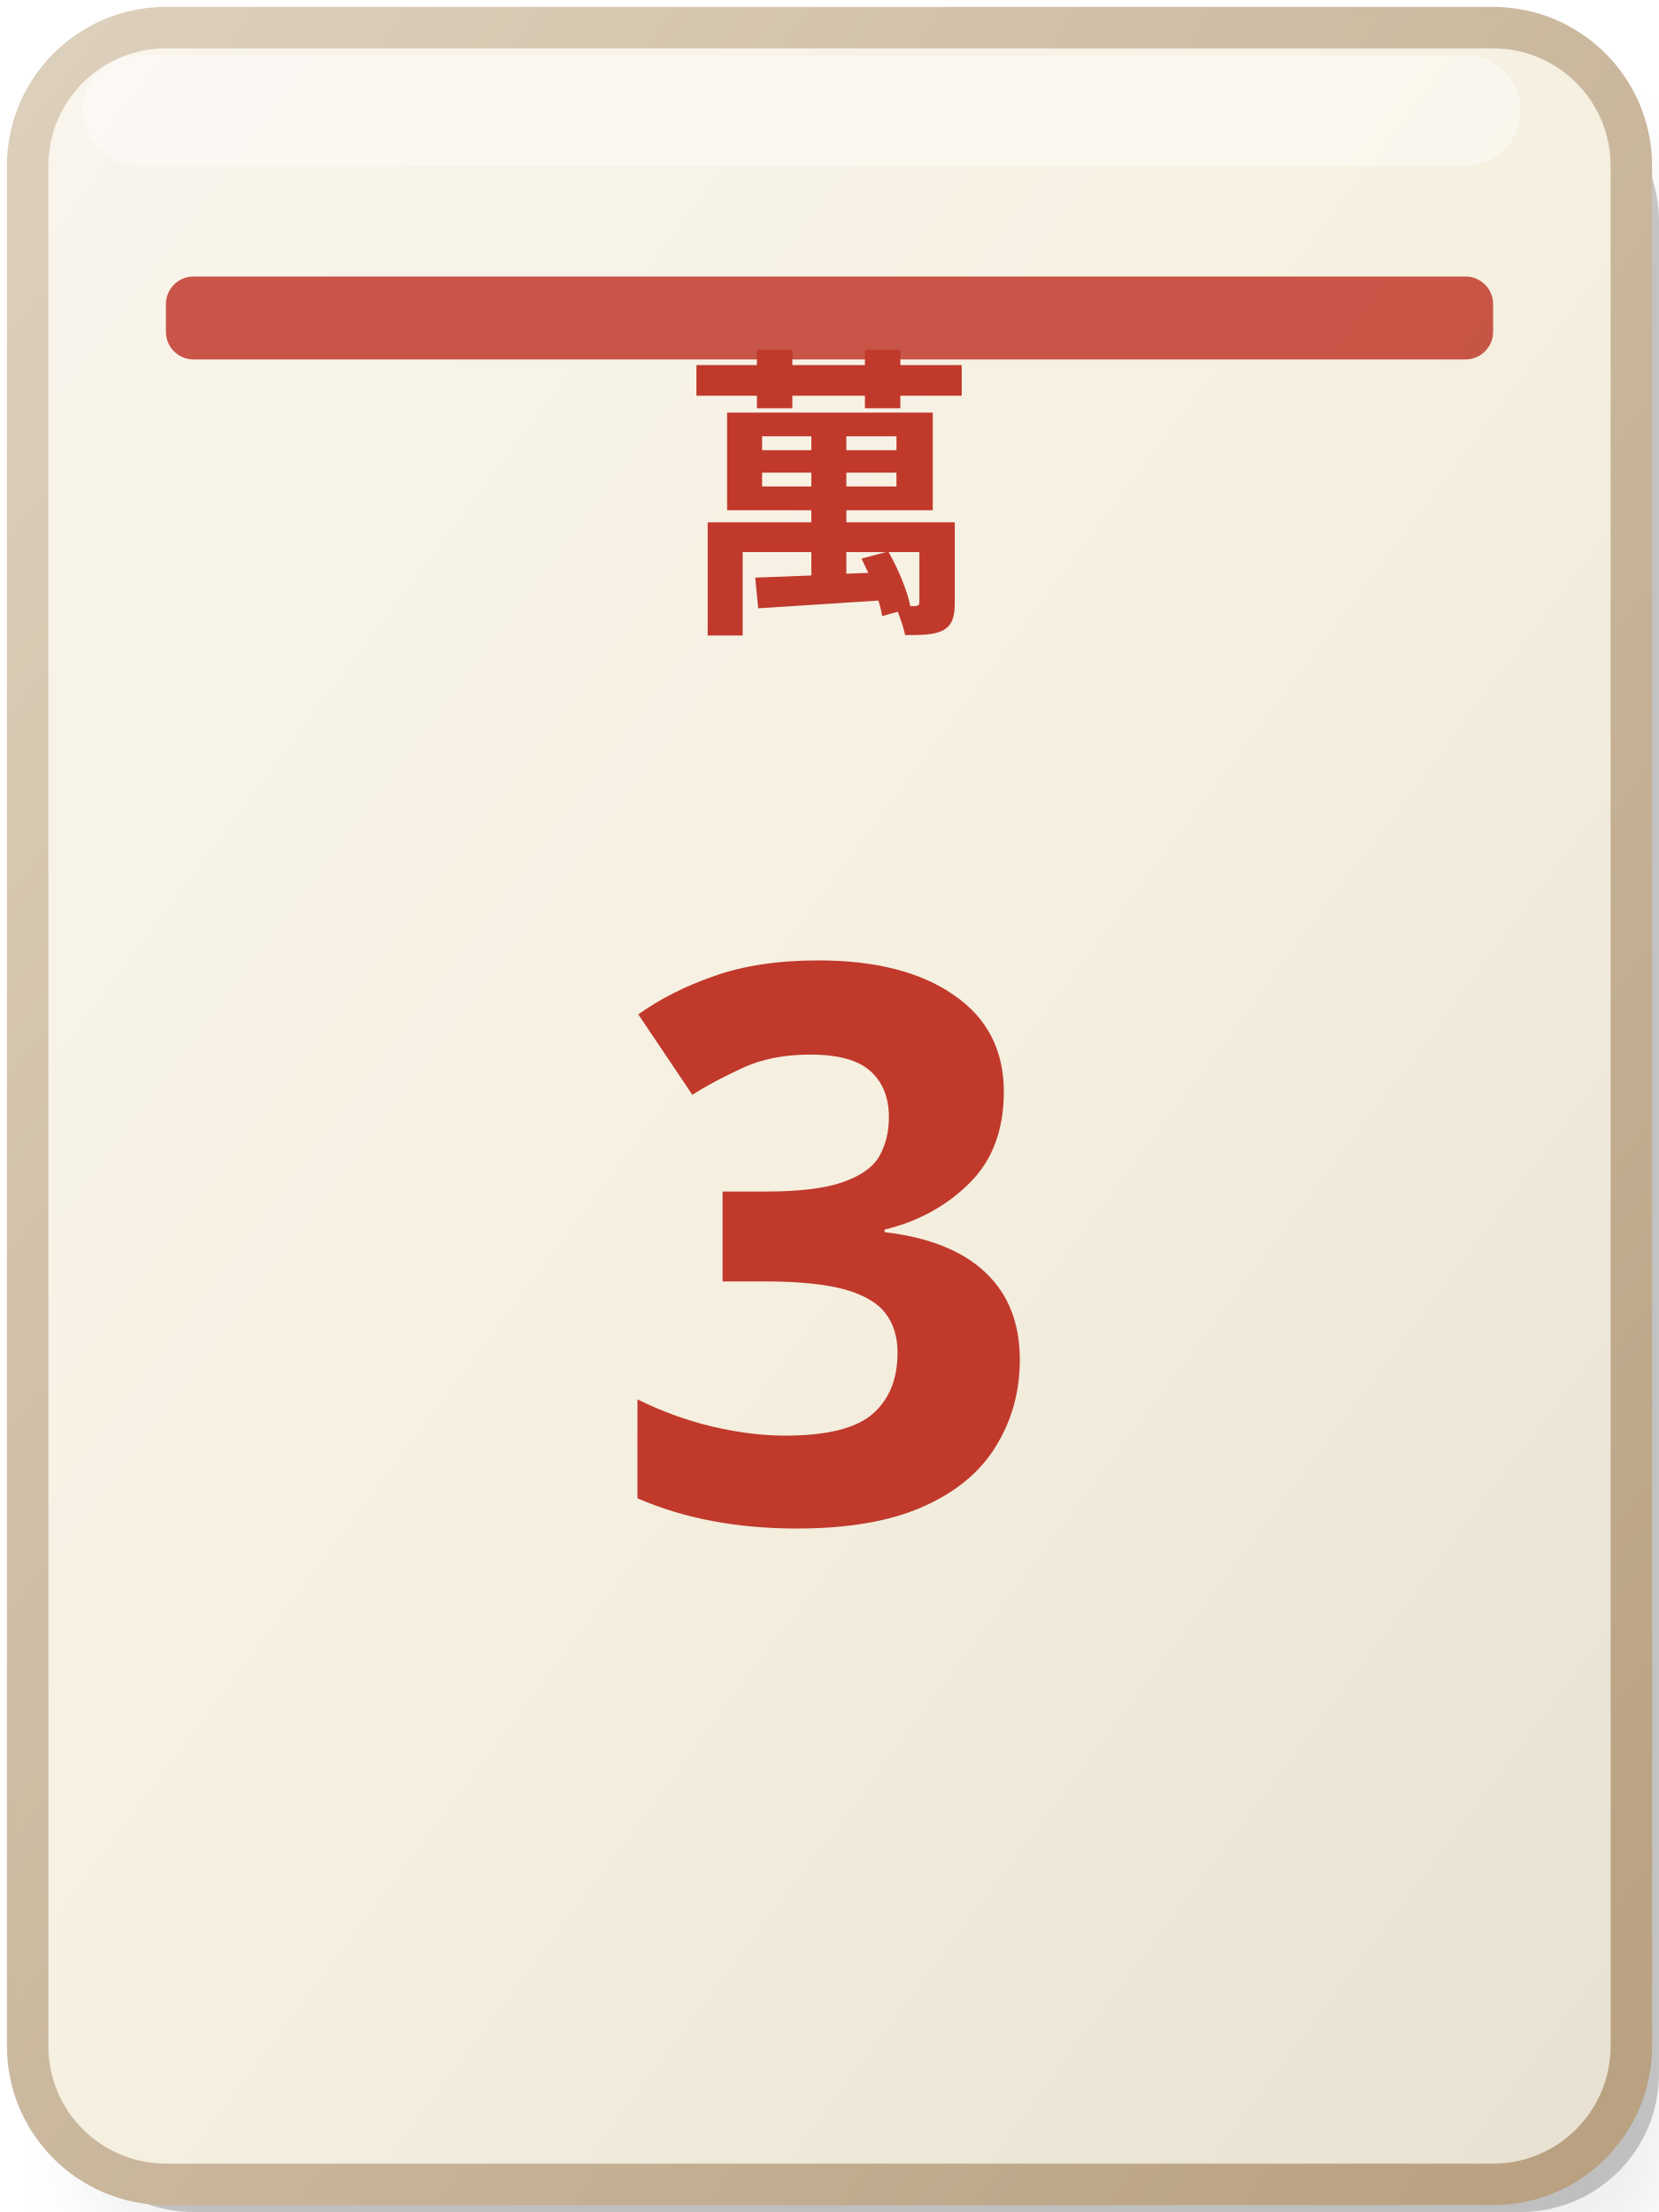
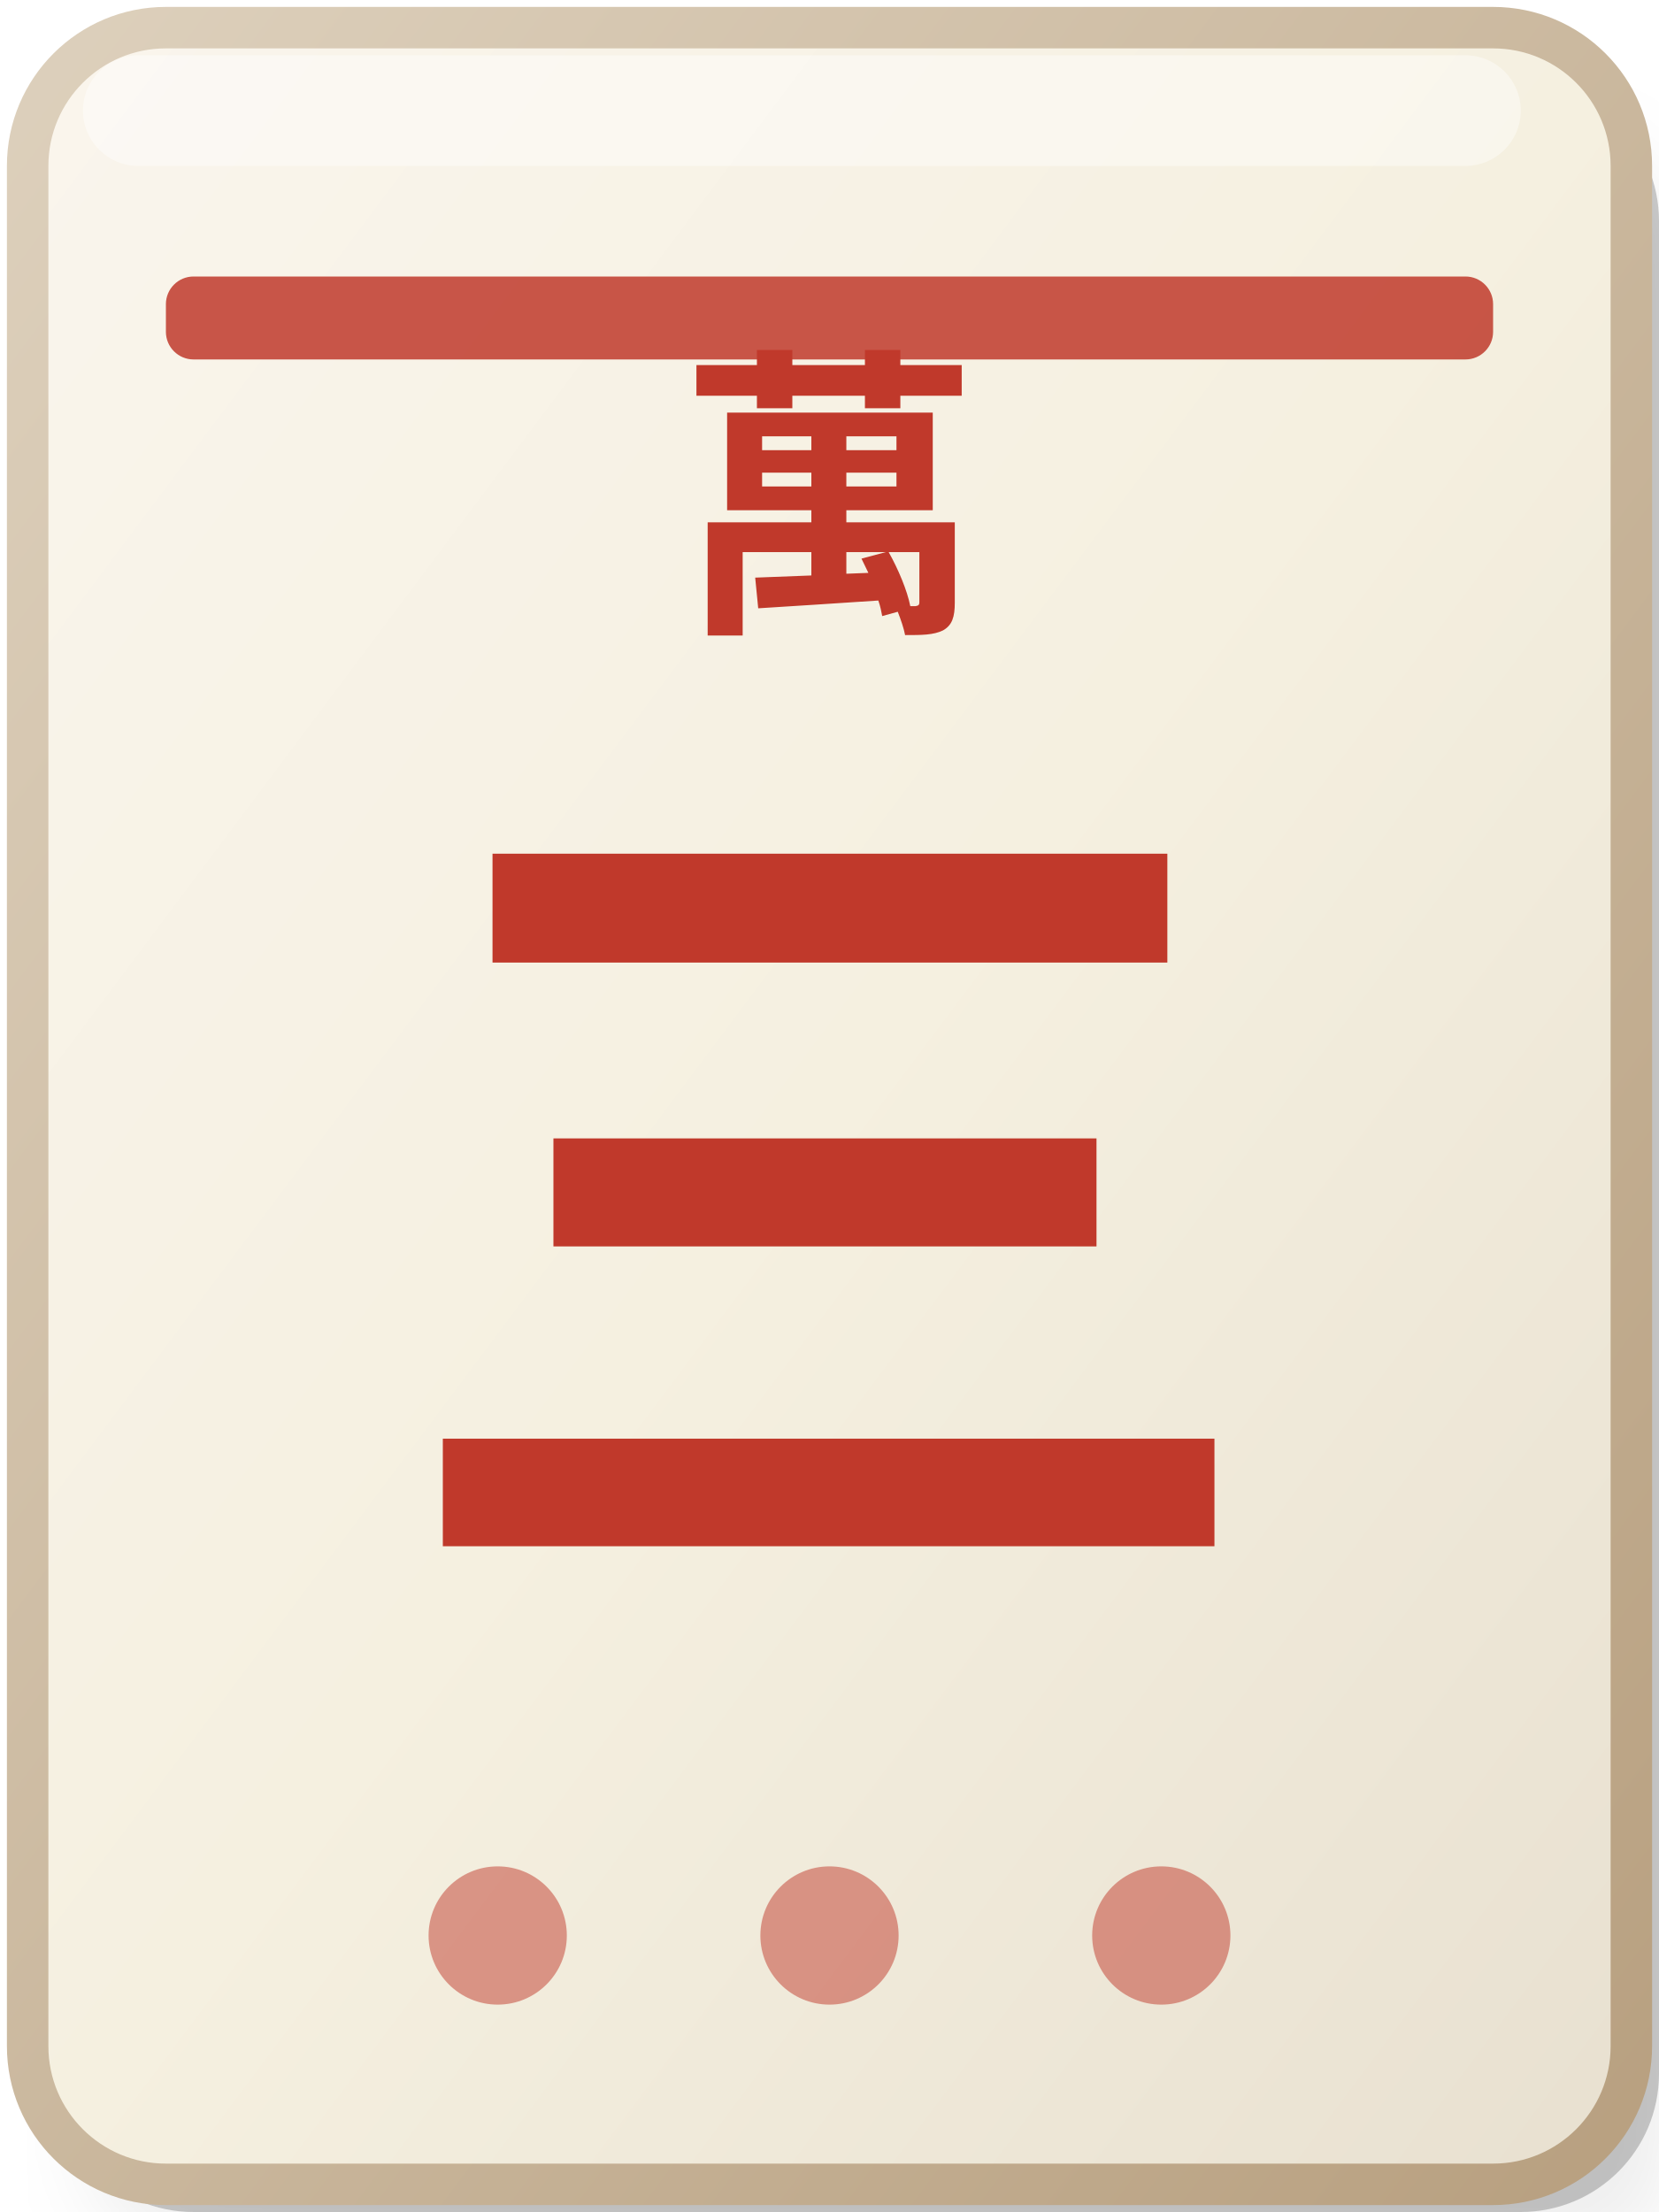
<svg xmlns="http://www.w3.org/2000/svg" width="60" height="80" viewBox="0 0 60 80">
  <defs>
    <filter id="shadow" x="-10%" y="-10%" width="130%" height="140%">
      <feDropShadow dx="1" dy="2" stdDeviation="1.5" flood-color="#00000055" />
    </filter>
-   </defs>
-   <defs>
    <linearGradient id="face" x1="0%" y1="0%" x2="100%" y2="100%">
      <stop offset="0%" stop-color="#faf5ed" />
      <stop offset="50%" stop-color="#f5f0e0" />
      <stop offset="100%" stop-color="#e8e0d0" />
    </linearGradient>
    <linearGradient id="border" x1="0%" y1="0%" x2="100%" y2="100%">
      <stop offset="0%" stop-color="#ddd0bc" />
      <stop offset="100%" stop-color="#b8a080" />
    </linearGradient>
  </defs>
  <rect x="2" y="3" width="58" height="77" rx="5" fill="#00000033" filter="url(#shadow)" />
  <rect x="1" y="1" width="58" height="78" rx="5" fill="url(#face)" stroke="url(#border)" stroke-width="1.5" />
  <rect x="3" y="2" width="52" height="4" rx="2" fill="rgba(255,255,255,0.4)" />
  <rect x="6" y="10" width="48" height="3" rx="1" fill="#c0392b" opacity="0.85" />
  <text x="30" y="22" text-anchor="middle" font-family="Noto Sans TC, sans-serif" font-size="11" fill="#c0392b" font-weight="700">萬</text>
-   <text x="30" y="55" text-anchor="middle" font-family="Noto Sans TC, sans-serif" font-size="28" fill="#c0392b" font-weight="900">3</text>
+   <text x="30" y="55" text-anchor="middle" font-family="Noto Sans TC, sans-serif" font-size="32" fill="#c0392b" font-weight="900">三</text>
+   <circle cx="18" cy="70" r="2.5" fill="#c0392b" opacity="0.5" />
+   <circle cx="30" cy="70" r="2.5" fill="#c0392b" opacity="0.5" />
+   <circle cx="42" cy="70" r="2.5" fill="#c0392b" opacity="0.5" />
</svg>
